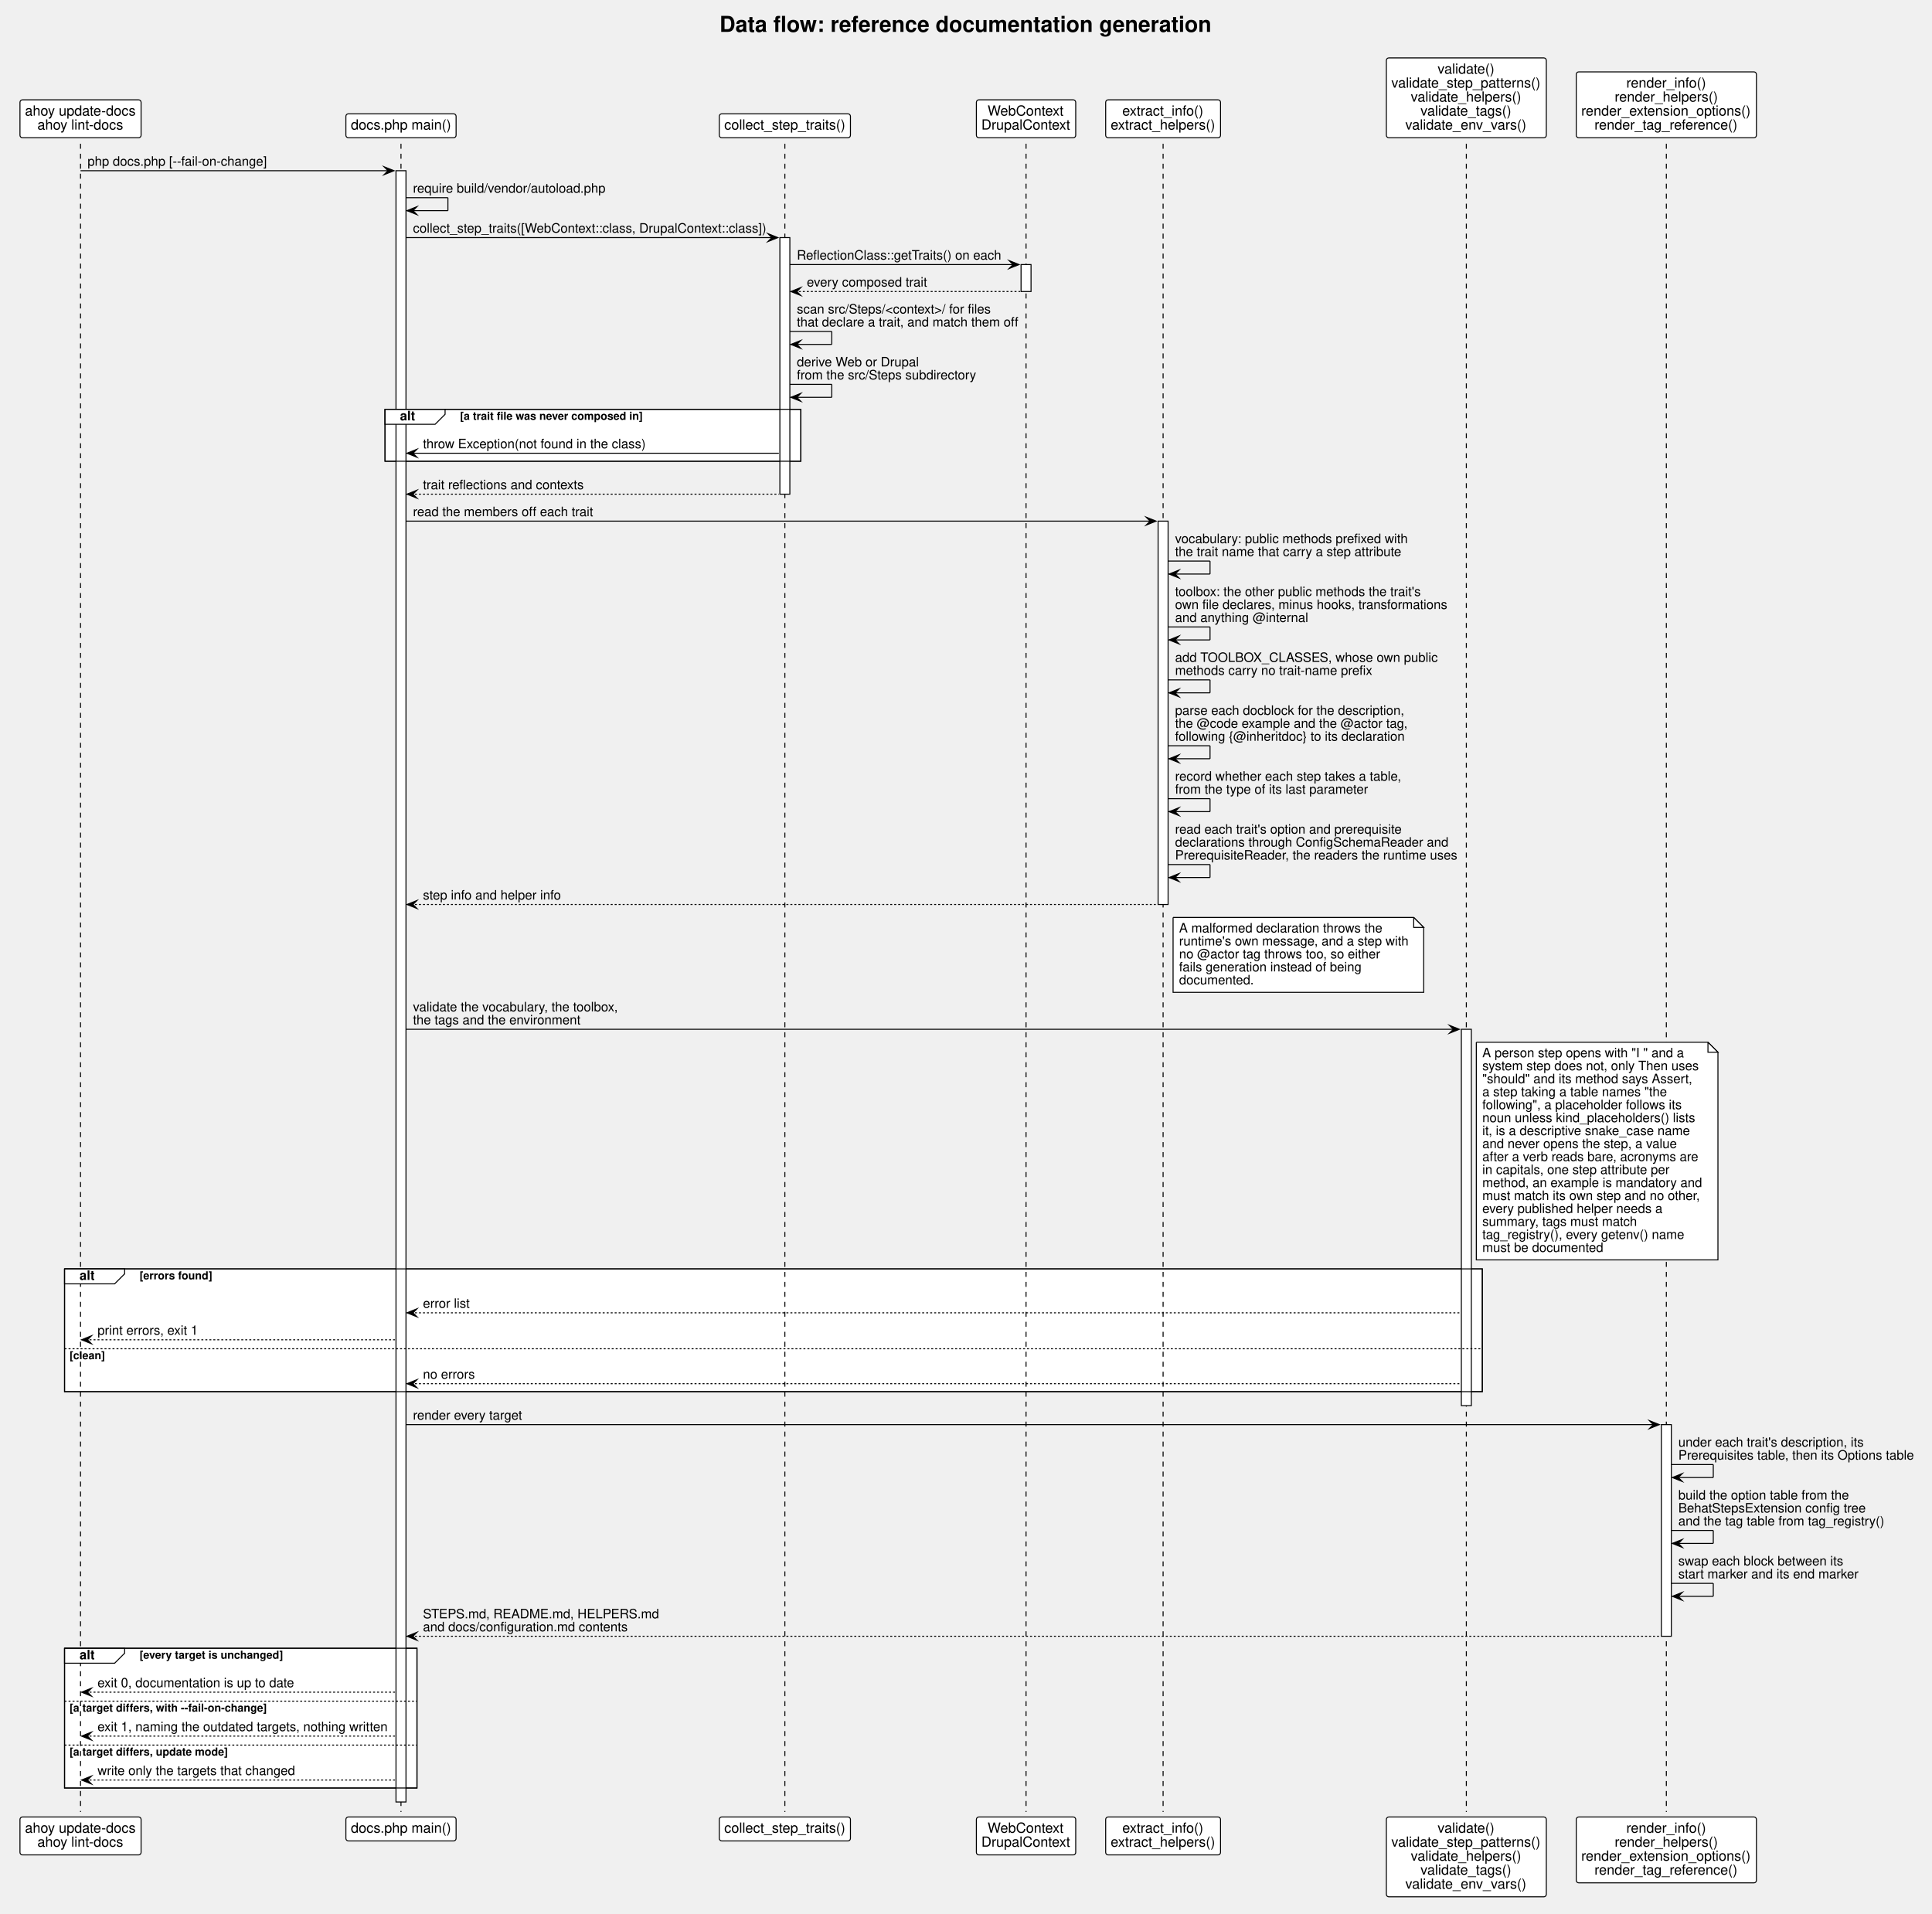
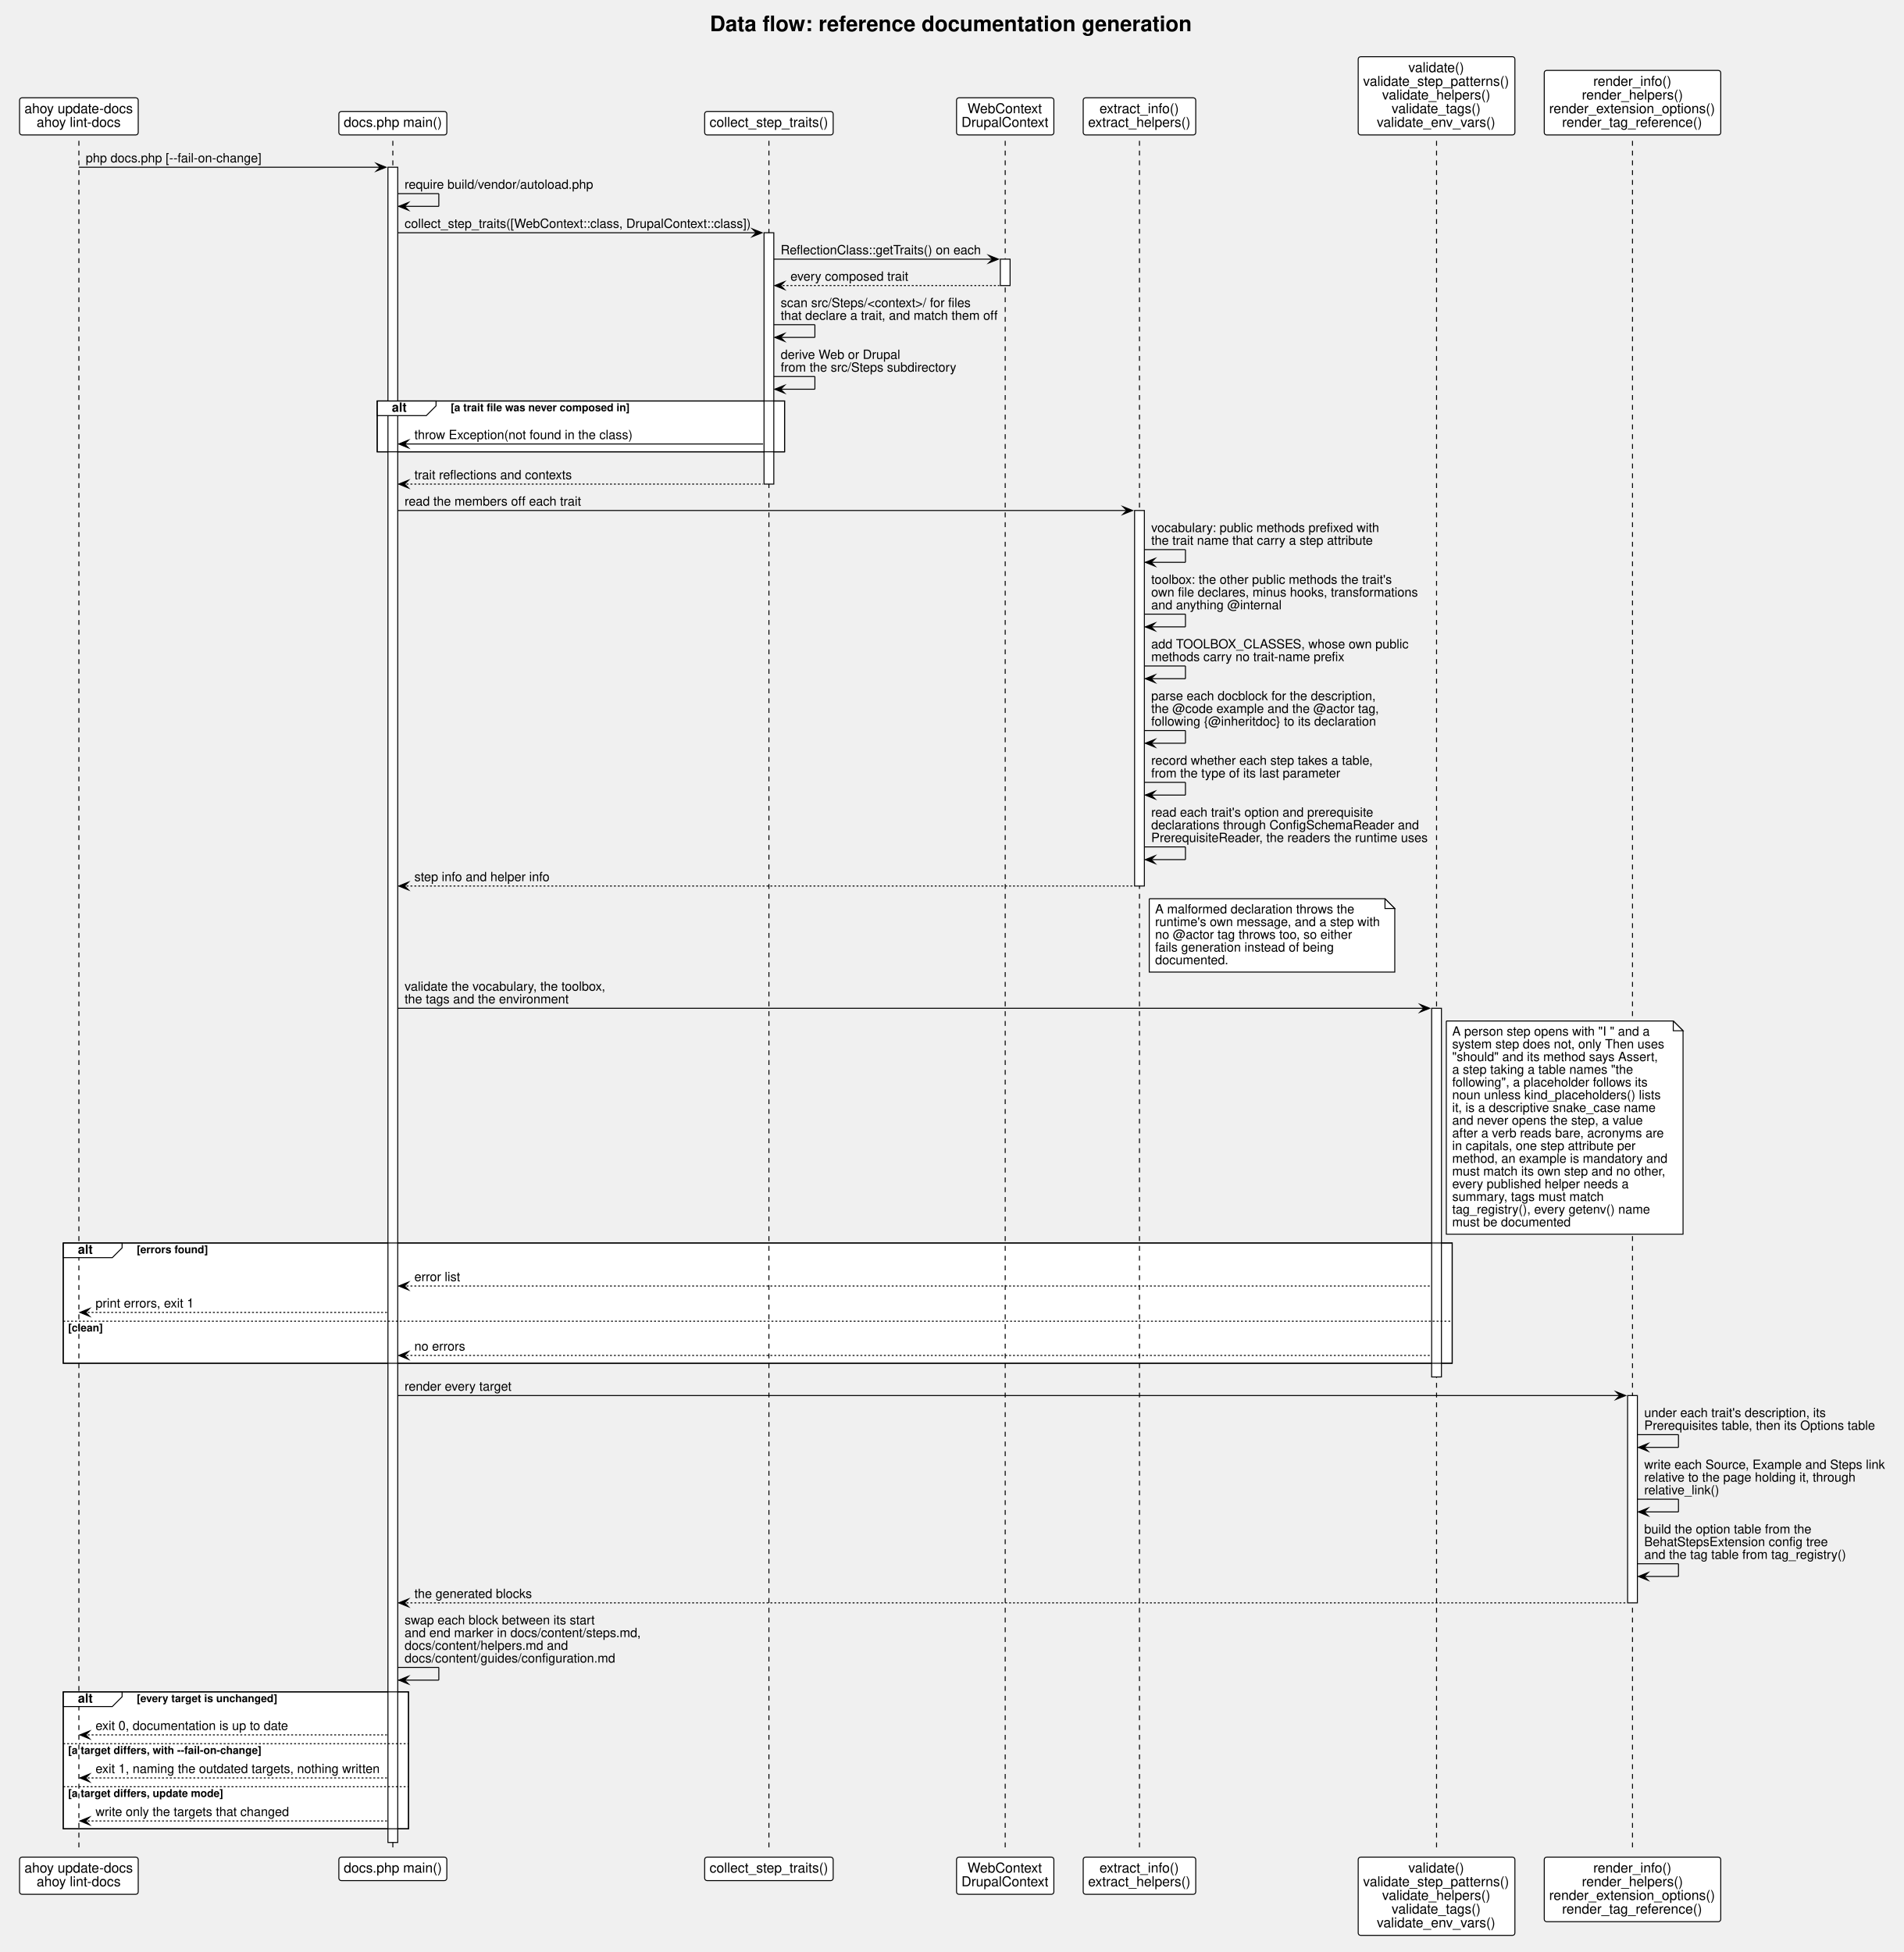
- <svg xmlns="http://www.w3.org/2000/svg" version="1.1" data-diagram-type="SEQUENCE" style="width:1935px;height:1917px;background:#FFFFFF;" width="1935px" height="1917px" viewBox="0 0 1935 1917" zoomAndPan="magnify" preserveAspectRatio="none" contentStyleType="text/css">
+ <svg xmlns="http://www.w3.org/2000/svg" version="1.1" data-diagram-type="SEQUENCE" style="width:1946px;height:1996px;background:#FFFFFF;" width="1946px" height="1996px" viewBox="0 0 1946 1996" zoomAndPan="magnify" preserveAspectRatio="none" contentStyleType="text/css">
  <defs />
  <g font-family="sans-serif" lengthAdjust="spacing">
    <g class="title" data-source-line="19">
-       <text x="720.658" y="31.94" fill="#000" font-size="22" textLength="492.637" font-weight="700" font-family="Helvetica">Data flow: reference documentation generation</text>
+       <text x="725.711" y="31.94" fill="#000" font-size="22" textLength="492.637" font-weight="700" font-family="Helvetica">Data flow: reference documentation generation</text>
    </g>
    <rect x="385.612" y="410" width="416.469" height="52" fill="#FFF" style="stroke:#FFF;stroke-width:1;" />
    <rect x="385.612" y="410" width="416.469" height="52" fill="none" style="stroke:#000;stroke-width:1;" />
    <rect x="64.651" y="1271" width="1419.961" height="123" fill="#FFF" style="stroke:#FFF;stroke-width:1;" />
    <rect x="64.651" y="1271" width="1419.961" height="123" fill="none" style="stroke:#000;stroke-width:1;" />
-     <rect x="64.651" y="1651" width="352.96" height="140" fill="#FFF" style="stroke:#FFF;stroke-width:1;" />
-     <rect x="64.651" y="1651" width="352.96" height="140" fill="none" style="stroke:#000;stroke-width:1;" />
-     <g>
-       <rect x="77.151" y="144" width="8" height="1671" fill="#000" fill-opacity="0" />
-       <line x1="80.651" y1="144" x2="80.651" y2="1815" style="stroke:#000;stroke-width:1;stroke-dasharray:5,5;" />
-     </g>
-     <g>
-       <rect x="398.112" y="144" width="8" height="1671" fill="#000" fill-opacity="0" />
-       <line x1="401.612" y1="144" x2="401.612" y2="1815" style="stroke:#000;stroke-width:1;stroke-dasharray:5,5;" />
-     </g>
-     <g>
-       <rect x="396.612" y="171" width="10" height="1634" fill="#FFF" style="stroke:#000;stroke-width:1;" />
-     </g>
-     <g>
-       <rect x="782.581" y="144" width="8" height="1671" fill="#000" fill-opacity="0" />
-       <line x1="786.081" y1="144" x2="786.081" y2="1815" style="stroke:#000;stroke-width:1;stroke-dasharray:5,5;" />
+     <rect x="64.651" y="1730" width="352.96" height="140" fill="#FFF" style="stroke:#FFF;stroke-width:1;" />
+     <rect x="64.651" y="1730" width="352.96" height="140" fill="none" style="stroke:#000;stroke-width:1;" />
+     <g>
+       <rect x="77.151" y="144" width="8" height="1750" fill="#000" fill-opacity="0" />
+       <line x1="80.651" y1="144" x2="80.651" y2="1894" style="stroke:#000;stroke-width:1;stroke-dasharray:5,5;" />
+     </g>
+     <g>
+       <rect x="398.112" y="144" width="8" height="1750" fill="#000" fill-opacity="0" />
+       <line x1="401.612" y1="144" x2="401.612" y2="1894" style="stroke:#000;stroke-width:1;stroke-dasharray:5,5;" />
+     </g>
+     <g>
+       <rect x="396.612" y="171" width="10" height="1713" fill="#FFF" style="stroke:#000;stroke-width:1;" />
+     </g>
+     <g>
+       <rect x="782.581" y="144" width="8" height="1750" fill="#000" fill-opacity="0" />
+       <line x1="786.081" y1="144" x2="786.081" y2="1894" style="stroke:#000;stroke-width:1;stroke-dasharray:5,5;" />
    </g>
    <g>
      <rect x="781.081" y="238" width="10" height="257" fill="#FFF" style="stroke:#000;stroke-width:1;" />
    </g>
    <g>
-       <rect x="1024.142" y="144" width="8" height="1671" fill="#000" fill-opacity="0" />
-       <line x1="1027.642" y1="144" x2="1027.642" y2="1815" style="stroke:#000;stroke-width:1;stroke-dasharray:5,5;" />
+       <rect x="1024.142" y="144" width="8" height="1750" fill="#000" fill-opacity="0" />
+       <line x1="1027.642" y1="144" x2="1027.642" y2="1894" style="stroke:#000;stroke-width:1;stroke-dasharray:5,5;" />
    </g>
    <g>
      <rect x="1022.642" y="265" width="10" height="27" fill="#FFF" style="stroke:#000;stroke-width:1;" />
    </g>
    <g>
-       <rect x="1161.407" y="144" width="8" height="1671" fill="#000" fill-opacity="0" />
-       <line x1="1164.907" y1="144" x2="1164.907" y2="1815" style="stroke:#000;stroke-width:1;stroke-dasharray:5,5;" />
+       <rect x="1161.407" y="144" width="8" height="1750" fill="#000" fill-opacity="0" />
+       <line x1="1164.907" y1="144" x2="1164.907" y2="1894" style="stroke:#000;stroke-width:1;stroke-dasharray:5,5;" />
    </g>
    <g>
      <rect x="1159.907" y="522" width="10" height="384" fill="#FFF" style="stroke:#000;stroke-width:1;" />
    </g>
    <g>
-       <rect x="1465.112" y="144" width="8" height="1671" fill="#000" fill-opacity="0" />
-       <line x1="1468.612" y1="144" x2="1468.612" y2="1815" style="stroke:#000;stroke-width:1;stroke-dasharray:5,5;" />
+       <rect x="1465.112" y="144" width="8" height="1750" fill="#000" fill-opacity="0" />
+       <line x1="1468.612" y1="144" x2="1468.612" y2="1894" style="stroke:#000;stroke-width:1;stroke-dasharray:5,5;" />
    </g>
    <g>
      <rect x="1463.612" y="1031" width="10" height="377" fill="#FFF" style="stroke:#000;stroke-width:1;" />
    </g>
    <g>
-       <rect x="1665.432" y="144" width="8" height="1671" fill="#000" fill-opacity="0" />
-       <line x1="1668.932" y1="144" x2="1668.932" y2="1815" style="stroke:#000;stroke-width:1;stroke-dasharray:5,5;" />
+       <rect x="1665.432" y="144" width="8" height="1750" fill="#000" fill-opacity="0" />
+       <line x1="1668.932" y1="144" x2="1668.932" y2="1894" style="stroke:#000;stroke-width:1;stroke-dasharray:5,5;" />
    </g>
    <g>
      <rect x="1663.932" y="1427" width="10" height="212" fill="#FFF" style="stroke:#000;stroke-width:1;" />
    </g>
    <rect x="20" y="100" width="121.303" height="38" fill="#FFF" style="stroke:#000;stroke-width:1;" rx="2.5" ry="2.5" />
    <text x="25" y="115.78" fill="#000" font-size="14" textLength="111.303" font-family="Helvetica">ahoy update-docs</text>
    <text x="37.462" y="129.78" fill="#000" font-size="14" textLength="86.379" font-family="Helvetica">ahoy lint-docs</text>
    <rect x="346.422" y="114" width="110.379" height="24" fill="#FFF" style="stroke:#000;stroke-width:1;" rx="2.5" ry="2.5" />
    <text x="351.422" y="129.78" fill="#000" font-size="14" textLength="100.379" font-family="Helvetica">docs.php main()</text>
    <rect x="720.391" y="114" width="131.379" height="24" fill="#FFF" style="stroke:#000;stroke-width:1;" rx="2.5" ry="2.5" />
    <text x="725.391" y="129.78" fill="#000" font-size="14" textLength="121.379" font-family="Helvetica">collect_step_traits()</text>
    <rect x="977.897" y="100" width="99.489" height="38" fill="#FFF" style="stroke:#000;stroke-width:1;" rx="2.5" ry="2.5" />
    <text x="989.125" y="115.78" fill="#000" font-size="14" textLength="77.034" font-family="Helvetica">WebContext</text>
    <text x="982.897" y="129.78" fill="#000" font-size="14" textLength="89.489" font-family="Helvetica">DrupalContext</text>
    <rect x="1107.387" y="100" width="115.041" height="38" fill="#FFF" style="stroke:#000;stroke-width:1;" rx="2.5" ry="2.5" />
    <text x="1124.059" y="115.78" fill="#000" font-size="14" textLength="81.696" font-family="Helvetica">extract_info()</text>
    <text x="1112.387" y="129.78" fill="#000" font-size="14" textLength="105.041" font-family="Helvetica">extract_helpers()</text>
    <rect x="1388.513" y="58" width="160.199" height="80" fill="#FFF" style="stroke:#000;stroke-width:1;" rx="2.5" ry="2.5" />
    <text x="1439.823" y="73.78" fill="#000" font-size="14" textLength="57.579" font-family="Helvetica">validate()</text>
    <text x="1393.513" y="87.78" fill="#000" font-size="14" textLength="150.199" font-family="Helvetica">validate_step_patterns()</text>
    <text x="1412.971" y="101.78" fill="#000" font-size="14" textLength="111.282" font-family="Helvetica">validate_helpers()</text>
    <text x="1422.699" y="115.78" fill="#000" font-size="14" textLength="91.827" font-family="Helvetica">validate_tags()</text>
    <text x="1407.526" y="129.78" fill="#000" font-size="14" textLength="122.172" font-family="Helvetica">validate_env_vars()</text>
    <rect x="1578.712" y="72" width="180.44" height="66" fill="#FFF" style="stroke:#000;stroke-width:1;" rx="2.5" ry="2.5" />
    <text x="1628.856" y="87.78" fill="#000" font-size="14" textLength="80.151" font-family="Helvetica">render_info()</text>
    <text x="1617.184" y="101.78" fill="#000" font-size="14" textLength="103.496" font-family="Helvetica">render_helpers()</text>
    <text x="1583.712" y="115.78" fill="#000" font-size="14" textLength="170.44" font-family="Helvetica">render_extension_options()</text>
    <text x="1596.946" y="129.78" fill="#000" font-size="14" textLength="143.972" font-family="Helvetica">render_tag_reference()</text>
-     <rect x="20" y="1820" width="121.303" height="38" fill="#FFF" style="stroke:#000;stroke-width:1;" rx="2.5" ry="2.5" />
-     <text x="25" y="1835.78" fill="#000" font-size="14" textLength="111.303" font-family="Helvetica">ahoy update-docs</text>
-     <text x="37.462" y="1849.78" fill="#000" font-size="14" textLength="86.379" font-family="Helvetica">ahoy lint-docs</text>
-     <rect x="346.422" y="1820" width="110.379" height="24" fill="#FFF" style="stroke:#000;stroke-width:1;" rx="2.5" ry="2.5" />
-     <text x="351.422" y="1835.78" fill="#000" font-size="14" textLength="100.379" font-family="Helvetica">docs.php main()</text>
-     <rect x="720.391" y="1820" width="131.379" height="24" fill="#FFF" style="stroke:#000;stroke-width:1;" rx="2.5" ry="2.5" />
-     <text x="725.391" y="1835.78" fill="#000" font-size="14" textLength="121.379" font-family="Helvetica">collect_step_traits()</text>
-     <rect x="977.897" y="1820" width="99.489" height="38" fill="#FFF" style="stroke:#000;stroke-width:1;" rx="2.5" ry="2.5" />
-     <text x="989.125" y="1835.78" fill="#000" font-size="14" textLength="77.034" font-family="Helvetica">WebContext</text>
-     <text x="982.897" y="1849.78" fill="#000" font-size="14" textLength="89.489" font-family="Helvetica">DrupalContext</text>
-     <rect x="1107.387" y="1820" width="115.041" height="38" fill="#FFF" style="stroke:#000;stroke-width:1;" rx="2.5" ry="2.5" />
-     <text x="1124.059" y="1835.78" fill="#000" font-size="14" textLength="81.696" font-family="Helvetica">extract_info()</text>
-     <text x="1112.387" y="1849.78" fill="#000" font-size="14" textLength="105.041" font-family="Helvetica">extract_helpers()</text>
-     <rect x="1388.513" y="1820" width="160.199" height="80" fill="#FFF" style="stroke:#000;stroke-width:1;" rx="2.5" ry="2.5" />
-     <text x="1439.823" y="1835.78" fill="#000" font-size="14" textLength="57.579" font-family="Helvetica">validate()</text>
-     <text x="1393.513" y="1849.78" fill="#000" font-size="14" textLength="150.199" font-family="Helvetica">validate_step_patterns()</text>
-     <text x="1412.971" y="1863.78" fill="#000" font-size="14" textLength="111.282" font-family="Helvetica">validate_helpers()</text>
-     <text x="1422.699" y="1877.78" fill="#000" font-size="14" textLength="91.827" font-family="Helvetica">validate_tags()</text>
-     <text x="1407.526" y="1891.78" fill="#000" font-size="14" textLength="122.172" font-family="Helvetica">validate_env_vars()</text>
-     <rect x="1578.712" y="1820" width="180.44" height="66" fill="#FFF" style="stroke:#000;stroke-width:1;" rx="2.5" ry="2.5" />
-     <text x="1628.856" y="1835.78" fill="#000" font-size="14" textLength="80.151" font-family="Helvetica">render_info()</text>
-     <text x="1617.184" y="1849.78" fill="#000" font-size="14" textLength="103.496" font-family="Helvetica">render_helpers()</text>
-     <text x="1583.712" y="1863.78" fill="#000" font-size="14" textLength="170.44" font-family="Helvetica">render_extension_options()</text>
-     <text x="1596.946" y="1877.78" fill="#000" font-size="14" textLength="143.972" font-family="Helvetica">render_tag_reference()</text>
+     <rect x="20" y="1899" width="121.303" height="38" fill="#FFF" style="stroke:#000;stroke-width:1;" rx="2.5" ry="2.5" />
+     <text x="25" y="1914.78" fill="#000" font-size="14" textLength="111.303" font-family="Helvetica">ahoy update-docs</text>
+     <text x="37.462" y="1928.78" fill="#000" font-size="14" textLength="86.379" font-family="Helvetica">ahoy lint-docs</text>
+     <rect x="346.422" y="1899" width="110.379" height="24" fill="#FFF" style="stroke:#000;stroke-width:1;" rx="2.5" ry="2.5" />
+     <text x="351.422" y="1914.78" fill="#000" font-size="14" textLength="100.379" font-family="Helvetica">docs.php main()</text>
+     <rect x="720.391" y="1899" width="131.379" height="24" fill="#FFF" style="stroke:#000;stroke-width:1;" rx="2.5" ry="2.5" />
+     <text x="725.391" y="1914.78" fill="#000" font-size="14" textLength="121.379" font-family="Helvetica">collect_step_traits()</text>
+     <rect x="977.897" y="1899" width="99.489" height="38" fill="#FFF" style="stroke:#000;stroke-width:1;" rx="2.5" ry="2.5" />
+     <text x="989.125" y="1914.78" fill="#000" font-size="14" textLength="77.034" font-family="Helvetica">WebContext</text>
+     <text x="982.897" y="1928.78" fill="#000" font-size="14" textLength="89.489" font-family="Helvetica">DrupalContext</text>
+     <rect x="1107.387" y="1899" width="115.041" height="38" fill="#FFF" style="stroke:#000;stroke-width:1;" rx="2.5" ry="2.5" />
+     <text x="1124.059" y="1914.78" fill="#000" font-size="14" textLength="81.696" font-family="Helvetica">extract_info()</text>
+     <text x="1112.387" y="1928.78" fill="#000" font-size="14" textLength="105.041" font-family="Helvetica">extract_helpers()</text>
+     <rect x="1388.513" y="1899" width="160.199" height="80" fill="#FFF" style="stroke:#000;stroke-width:1;" rx="2.5" ry="2.5" />
+     <text x="1439.823" y="1914.78" fill="#000" font-size="14" textLength="57.579" font-family="Helvetica">validate()</text>
+     <text x="1393.513" y="1928.78" fill="#000" font-size="14" textLength="150.199" font-family="Helvetica">validate_step_patterns()</text>
+     <text x="1412.971" y="1942.78" fill="#000" font-size="14" textLength="111.282" font-family="Helvetica">validate_helpers()</text>
+     <text x="1422.699" y="1956.78" fill="#000" font-size="14" textLength="91.827" font-family="Helvetica">validate_tags()</text>
+     <text x="1407.526" y="1970.78" fill="#000" font-size="14" textLength="122.172" font-family="Helvetica">validate_env_vars()</text>
+     <rect x="1578.712" y="1899" width="180.44" height="66" fill="#FFF" style="stroke:#000;stroke-width:1;" rx="2.5" ry="2.5" />
+     <text x="1628.856" y="1914.78" fill="#000" font-size="14" textLength="80.151" font-family="Helvetica">render_info()</text>
+     <text x="1617.184" y="1928.78" fill="#000" font-size="14" textLength="103.496" font-family="Helvetica">render_helpers()</text>
+     <text x="1583.712" y="1942.78" fill="#000" font-size="14" textLength="170.44" font-family="Helvetica">render_extension_options()</text>
+     <text x="1596.946" y="1956.78" fill="#000" font-size="14" textLength="143.972" font-family="Helvetica">render_tag_reference()</text>
    <polygon points="384.612,167,394.612,171,384.612,175,388.612,171" fill="#000" style="stroke:#000;stroke-width:1;stroke-linejoin:miter;stroke-miterlimit:10;" />
    <line x1="80.651" y1="171" x2="390.612" y2="171" style="stroke:#000;stroke-width:1;" />
    <text x="87.651" y="166.01" fill="#000" font-size="13" textLength="179.943" font-family="Helvetica">php docs.php [--fail-on-change]</text>
    <line x1="406.612" y1="198" x2="448.612" y2="198" style="stroke:#000;stroke-width:1;" />
    <line x1="448.612" y1="198" x2="448.612" y2="211" style="stroke:#000;stroke-width:1;" />
    <line x1="407.612" y1="211" x2="448.612" y2="211" style="stroke:#000;stroke-width:1;" />
    <polygon points="417.612,207,407.612,211,417.612,215,413.612,211" fill="#000" style="stroke:#000;stroke-width:1;stroke-linejoin:miter;stroke-miterlimit:10;" />
    <text x="413.612" y="193.01" fill="#000" font-size="13" textLength="193.699" font-family="Helvetica">require build/vendor/autoload.php</text>
    <polygon points="769.081,234,779.081,238,769.081,242,773.081,238" fill="#000" style="stroke:#000;stroke-width:1;stroke-linejoin:miter;stroke-miterlimit:10;" />
    <line x1="406.612" y1="238" x2="775.081" y2="238" style="stroke:#000;stroke-width:1;" />
    <text x="413.612" y="233.01" fill="#000" font-size="13" textLength="355.469" font-family="Helvetica">collect_step_traits([WebContext::class, DrupalContext::class])</text>
    <polygon points="1010.642,261,1020.642,265,1010.642,269,1014.642,265" fill="#000" style="stroke:#000;stroke-width:1;stroke-linejoin:miter;stroke-miterlimit:10;" />
    <line x1="791.081" y1="265" x2="1016.642" y2="265" style="stroke:#000;stroke-width:1;" />
    <text x="798.081" y="260.01" fill="#000" font-size="13" textLength="206.642" font-family="Helvetica">ReflectionClass::getTraits() on each</text>
    <polygon points="802.081,288,792.081,292,802.081,296,798.081,292" fill="#000" style="stroke:#000;stroke-width:1;stroke-linejoin:miter;stroke-miterlimit:10;" />
    <line x1="796.081" y1="292" x2="1021.642" y2="292" style="stroke:#000;stroke-width:1;stroke-dasharray:2,2;" />
    <text x="808.081" y="287.01" fill="#000" font-size="13" textLength="120.663" font-family="Helvetica">every composed trait</text>
    <line x1="791.081" y1="332" x2="833.081" y2="332" style="stroke:#000;stroke-width:1;" />
    <line x1="833.081" y1="332" x2="833.081" y2="345" style="stroke:#000;stroke-width:1;" />
    <line x1="792.081" y1="345" x2="833.081" y2="345" style="stroke:#000;stroke-width:1;" />
    <polygon points="802.081,341,792.081,345,802.081,349,798.081,345" fill="#000" style="stroke:#000;stroke-width:1;stroke-linejoin:miter;stroke-miterlimit:10;" />
    <text x="798.081" y="314.01" fill="#000" font-size="13" textLength="195.089" font-family="Helvetica">scan src/Steps/&lt;context&gt;/ for files</text>
    <text x="798.081" y="327.01" fill="#000" font-size="13" textLength="222.562" font-family="Helvetica">that declare a trait, and match them off</text>
    <line x1="791.081" y1="385" x2="833.081" y2="385" style="stroke:#000;stroke-width:1;" />
    <line x1="833.081" y1="385" x2="833.081" y2="398" style="stroke:#000;stroke-width:1;" />
    <line x1="792.081" y1="398" x2="833.081" y2="398" style="stroke:#000;stroke-width:1;" />
    <polygon points="802.081,394,792.081,398,802.081,402,798.081,398" fill="#000" style="stroke:#000;stroke-width:1;stroke-linejoin:miter;stroke-miterlimit:10;" />
    <text x="798.081" y="367.01" fill="#000" font-size="13" textLength="122.827" font-family="Helvetica">derive Web or Drupal</text>
    <text x="798.081" y="380.01" fill="#000" font-size="13" textLength="179.899" font-family="Helvetica">from the src/Steps subdirectory</text>
    <path d="M385.612,410 L445.783,410 L445.783,415 L435.783,425 L385.612,425 L385.612,410" style="stroke:#000;stroke-width:1;" fill="#FFF" />
    <rect x="385.612" y="410" width="416.469" height="52" fill="none" style="stroke:#000;stroke-width:1;" />
    <text x="400.612" y="421.01" fill="#000" font-size="13" textLength="15.171" font-weight="700" font-family="Helvetica">alt</text>
    <text x="460.783" y="420.47" fill="#000" font-size="11" textLength="183.385" font-weight="700" font-family="Helvetica">[a trait file was never composed in]</text>
    <polygon points="417.612,450,407.612,454,417.612,458,413.612,454" fill="#000" style="stroke:#000;stroke-width:1;stroke-linejoin:miter;stroke-miterlimit:10;" />
    <line x1="411.612" y1="454" x2="780.081" y2="454" style="stroke:#000;stroke-width:1;" />
    <text x="423.612" y="449.01" fill="#000" font-size="13" textLength="224.009" font-family="Helvetica">throw Exception(not found in the class)</text>
    <polygon points="417.612,491,407.612,495,417.612,499,413.612,495" fill="#000" style="stroke:#000;stroke-width:1;stroke-linejoin:miter;stroke-miterlimit:10;" />
    <line x1="411.612" y1="495" x2="780.081" y2="495" style="stroke:#000;stroke-width:1;stroke-dasharray:2,2;" />
    <text x="423.612" y="490.01" fill="#000" font-size="13" textLength="161.859" font-family="Helvetica">trait reflections and contexts</text>
    <polygon points="1147.907,518,1157.907,522,1147.907,526,1151.907,522" fill="#000" style="stroke:#000;stroke-width:1;stroke-linejoin:miter;stroke-miterlimit:10;" />
    <line x1="406.612" y1="522" x2="1153.907" y2="522" style="stroke:#000;stroke-width:1;" />
    <text x="413.612" y="517.01" fill="#000" font-size="13" textLength="180.642" font-family="Helvetica">read the members off each trait</text>
    <line x1="1169.907" y1="562" x2="1211.907" y2="562" style="stroke:#000;stroke-width:1;" />
    <line x1="1211.907" y1="562" x2="1211.907" y2="575" style="stroke:#000;stroke-width:1;" />
    <line x1="1170.907" y1="575" x2="1211.907" y2="575" style="stroke:#000;stroke-width:1;" />
    <polygon points="1180.907,571,1170.907,575,1180.907,579,1176.907,575" fill="#000" style="stroke:#000;stroke-width:1;stroke-linejoin:miter;stroke-miterlimit:10;" />
    <text x="1176.907" y="544.01" fill="#000" font-size="13" textLength="234.121" font-family="Helvetica">vocabulary: public methods prefixed with</text>
    <text x="1176.907" y="557.01" fill="#000" font-size="13" textLength="226.891" font-family="Helvetica">the trait name that carry a step attribute</text>
    <line x1="1169.907" y1="628" x2="1211.907" y2="628" style="stroke:#000;stroke-width:1;" />
    <line x1="1211.907" y1="628" x2="1211.907" y2="641" style="stroke:#000;stroke-width:1;" />
    <line x1="1170.907" y1="641" x2="1211.907" y2="641" style="stroke:#000;stroke-width:1;" />
    <polygon points="1180.907,637,1170.907,641,1180.907,645,1176.907,641" fill="#000" style="stroke:#000;stroke-width:1;stroke-linejoin:miter;stroke-miterlimit:10;" />
    <text x="1176.907" y="597.01" fill="#000" font-size="13" textLength="247.457" font-family="Helvetica">toolbox: the other public methods the trait's</text>
    <text x="1176.907" y="610.01" fill="#000" font-size="13" textLength="273.844" font-family="Helvetica">own file declares, minus hooks, transformations</text>
    <text x="1176.907" y="623.01" fill="#000" font-size="13" textLength="133.897" font-family="Helvetica">and anything @internal</text>
    <line x1="1169.907" y1="681" x2="1211.907" y2="681" style="stroke:#000;stroke-width:1;" />
    <line x1="1211.907" y1="681" x2="1211.907" y2="694" style="stroke:#000;stroke-width:1;" />
    <line x1="1170.907" y1="694" x2="1211.907" y2="694" style="stroke:#000;stroke-width:1;" />
    <polygon points="1180.907,690,1170.907,694,1180.907,698,1176.907,694" fill="#000" style="stroke:#000;stroke-width:1;stroke-linejoin:miter;stroke-miterlimit:10;" />
    <text x="1176.907" y="663.01" fill="#000" font-size="13" textLength="265.192" font-family="Helvetica">add TOOLBOX_CLASSES, whose own public</text>
    <text x="1176.907" y="676.01" fill="#000" font-size="13" textLength="197.964" font-family="Helvetica">methods carry no trait-name prefix</text>
    <line x1="1169.907" y1="747" x2="1211.907" y2="747" style="stroke:#000;stroke-width:1;" />
    <line x1="1211.907" y1="747" x2="1211.907" y2="760" style="stroke:#000;stroke-width:1;" />
    <line x1="1170.907" y1="760" x2="1211.907" y2="760" style="stroke:#000;stroke-width:1;" />
    <polygon points="1180.907,756,1170.907,760,1180.907,764,1176.907,760" fill="#000" style="stroke:#000;stroke-width:1;stroke-linejoin:miter;stroke-miterlimit:10;" />
    <text x="1176.907" y="716.01" fill="#000" font-size="13" textLength="229.798" font-family="Helvetica">parse each docblock for the description,</text>
    <text x="1176.907" y="729.01" fill="#000" font-size="13" textLength="233.81" font-family="Helvetica">the @code example and the @actor tag,</text>
    <text x="1176.907" y="742.01" fill="#000" font-size="13" textLength="230.718" font-family="Helvetica">following {@inheritdoc} to its declaration</text>
    <line x1="1169.907" y1="800" x2="1211.907" y2="800" style="stroke:#000;stroke-width:1;" />
    <line x1="1211.907" y1="800" x2="1211.907" y2="813" style="stroke:#000;stroke-width:1;" />
    <line x1="1170.907" y1="813" x2="1211.907" y2="813" style="stroke:#000;stroke-width:1;" />
    <polygon points="1180.907,809,1170.907,813,1180.907,817,1176.907,813" fill="#000" style="stroke:#000;stroke-width:1;stroke-linejoin:miter;stroke-miterlimit:10;" />
    <text x="1176.907" y="782.01" fill="#000" font-size="13" textLength="227.633" font-family="Helvetica">record whether each step takes a table,</text>
    <text x="1176.907" y="795.01" fill="#000" font-size="13" textLength="193.635" font-family="Helvetica">from the type of its last parameter</text>
    <line x1="1169.907" y1="866" x2="1211.907" y2="866" style="stroke:#000;stroke-width:1;" />
    <line x1="1211.907" y1="866" x2="1211.907" y2="879" style="stroke:#000;stroke-width:1;" />
    <line x1="1170.907" y1="879" x2="1211.907" y2="879" style="stroke:#000;stroke-width:1;" />
    <polygon points="1180.907,875,1170.907,879,1180.907,883,1176.907,879" fill="#000" style="stroke:#000;stroke-width:1;stroke-linejoin:miter;stroke-miterlimit:10;" />
    <text x="1176.907" y="835.01" fill="#000" font-size="13" textLength="227.957" font-family="Helvetica">read each trait's option and prerequisite</text>
    <text x="1176.907" y="848.01" fill="#000" font-size="13" textLength="274.619" font-family="Helvetica">declarations through ConfigSchemaReader and</text>
    <text x="1176.907" y="861.01" fill="#000" font-size="13" textLength="284.705" font-family="Helvetica">PrerequisiteReader, the readers the runtime uses</text>
    <polygon points="417.612,902,407.612,906,417.612,910,413.612,906" fill="#000" style="stroke:#000;stroke-width:1;stroke-linejoin:miter;stroke-miterlimit:10;" />
    <line x1="411.612" y1="906" x2="1158.907" y2="906" style="stroke:#000;stroke-width:1;stroke-dasharray:2,2;" />
    <text x="423.612" y="901.01" fill="#000" font-size="13" textLength="138.766" font-family="Helvetica">step info and helper info</text>
    <path d="M1174.907,919 L1174.907,994 L1425.907,994 L1425.907,929 L1415.907,919 L1174.907,919" style="stroke:#000;stroke-width:1;" fill="#FFF" />
    <path d="M1415.907,919 L1415.907,929 L1425.907,929 L1415.907,919" style="stroke:#000;stroke-width:1;" fill="#FFF" />
    <text x="1180.907" y="934.01" fill="#000" font-size="13" textLength="204.483" font-family="Helvetica">A malformed declaration throws the</text>
    <text x="1180.907" y="947.01" fill="#000" font-size="13" textLength="230.82" font-family="Helvetica">runtime's own message, and a step with</text>
    <text x="1180.907" y="960.01" fill="#000" font-size="13" textLength="202.522" font-family="Helvetica">no @actor tag throws too, so either</text>
    <text x="1180.907" y="973.01" fill="#000" font-size="13" textLength="183.574" font-family="Helvetica">fails generation instead of being</text>
    <text x="1180.907" y="986.01" fill="#000" font-size="13" textLength="75.163" font-family="Helvetica">documented.</text>
    <polygon points="1451.612,1027,1461.612,1031,1451.612,1035,1455.612,1031" fill="#000" style="stroke:#000;stroke-width:1;stroke-linejoin:miter;stroke-miterlimit:10;" />
    <line x1="406.612" y1="1031" x2="1457.612" y2="1031" style="stroke:#000;stroke-width:1;" />
    <text x="413.612" y="1013.01" fill="#000" font-size="13" textLength="207.41" font-family="Helvetica">validate the vocabulary, the toolbox,</text>
    <text x="413.612" y="1026.01" fill="#000" font-size="13" textLength="168.391" font-family="Helvetica">the tags and the environment</text>
    <path d="M1478.612,1044 L1478.612,1262 L1720.612,1262 L1720.612,1054 L1710.612,1044 L1478.612,1044" style="stroke:#000;stroke-width:1;" fill="#FFF" />
    <path d="M1710.612,1044 L1710.612,1054 L1720.612,1054 L1710.612,1044" style="stroke:#000;stroke-width:1;" fill="#FFF" />
    <text x="1484.612" y="1059.01" fill="#000" font-size="13" textLength="202.186" font-family="Helvetica">A person step opens with "I " and a</text>
    <text x="1484.612" y="1072.01" fill="#000" font-size="13" textLength="218.226" font-family="Helvetica">system step does not, only Then uses</text>
    <text x="1484.612" y="1085.01" fill="#000" font-size="13" textLength="210.831" font-family="Helvetica">"should" and its method says Assert,</text>
    <text x="1484.612" y="1098.01" fill="#000" font-size="13" textLength="185.288" font-family="Helvetica">a step taking a table names "the</text>
    <text x="1484.612" y="1111.01" fill="#000" font-size="13" textLength="200.44" font-family="Helvetica">following", a placeholder follows its</text>
    <text x="1484.612" y="1124.01" fill="#000" font-size="13" textLength="213.173" font-family="Helvetica">noun unless kind_placeholders() lists</text>
    <text x="1484.612" y="1137.01" fill="#000" font-size="13" textLength="208.825" font-family="Helvetica">it, is a descriptive snake_case name</text>
    <text x="1484.612" y="1150.01" fill="#000" font-size="13" textLength="195.863" font-family="Helvetica">and never opens the step, a value</text>
    <text x="1484.612" y="1163.01" fill="#000" font-size="13" textLength="217.49" font-family="Helvetica">after a verb reads bare, acronyms are</text>
    <text x="1484.612" y="1176.01" fill="#000" font-size="13" textLength="187.891" font-family="Helvetica">in capitals, one step attribute per</text>
    <text x="1484.612" y="1189.01" fill="#000" font-size="13" textLength="221.127" font-family="Helvetica">method, an example is mandatory and</text>
    <text x="1484.612" y="1202.01" fill="#000" font-size="13" textLength="219.667" font-family="Helvetica">must match its own step and no other,</text>
    <text x="1484.612" y="1215.01" fill="#000" font-size="13" textLength="180.68" font-family="Helvetica">every published helper needs a</text>
    <text x="1484.612" y="1228.01" fill="#000" font-size="13" textLength="156.038" font-family="Helvetica">summary, tags must match</text>
    <text x="1484.612" y="1241.01" fill="#000" font-size="13" textLength="203.023" font-family="Helvetica">tag_registry(), every getenv() name</text>
    <text x="1484.612" y="1254.01" fill="#000" font-size="13" textLength="121.405" font-family="Helvetica">must be documented</text>
    <path d="M64.651,1271 L124.822,1271 L124.822,1276 L114.822,1286 L64.651,1286 L64.651,1271" style="stroke:#000;stroke-width:1;" fill="#FFF" />
    <rect x="64.651" y="1271" width="1419.961" height="123" fill="none" style="stroke:#000;stroke-width:1;" />
    <text x="79.651" y="1282.01" fill="#000" font-size="13" textLength="15.171" font-weight="700" font-family="Helvetica">alt</text>
    <text x="139.822" y="1281.47" fill="#000" font-size="11" textLength="72.719" font-weight="700" font-family="Helvetica">[errors found]</text>
    <polygon points="417.612,1311,407.612,1315,417.612,1319,413.612,1315" fill="#000" style="stroke:#000;stroke-width:1;stroke-linejoin:miter;stroke-miterlimit:10;" />
    <line x1="411.612" y1="1315" x2="1462.612" y2="1315" style="stroke:#000;stroke-width:1;stroke-dasharray:2,2;" />
    <text x="423.612" y="1310.01" fill="#000" font-size="13" textLength="46.947" font-family="Helvetica">error list</text>
    <polygon points="91.651,1338,81.651,1342,91.651,1346,87.651,1342" fill="#000" style="stroke:#000;stroke-width:1;stroke-linejoin:miter;stroke-miterlimit:10;" />
    <line x1="85.651" y1="1342" x2="395.612" y2="1342" style="stroke:#000;stroke-width:1;stroke-dasharray:2,2;" />
    <text x="97.651" y="1337.01" fill="#000" font-size="13" textLength="101.144" font-family="Helvetica">print errors, exit 1</text>
    <line x1="64.651" y1="1351" x2="1484.612" y2="1351" style="stroke:#000;stroke-width:1;stroke-dasharray:2,2;" />
    <text x="69.651" y="1361.47" fill="#000" font-size="11" textLength="35.455" font-weight="700" font-family="Helvetica">[clean]</text>
    <polygon points="417.612,1382,407.612,1386,417.612,1390,413.612,1386" fill="#000" style="stroke:#000;stroke-width:1;stroke-linejoin:miter;stroke-miterlimit:10;" />
    <line x1="411.612" y1="1386" x2="1462.612" y2="1386" style="stroke:#000;stroke-width:1;stroke-dasharray:2,2;" />
    <text x="423.612" y="1381.01" fill="#000" font-size="13" textLength="52.019" font-family="Helvetica">no errors</text>
    <polygon points="1651.932,1423,1661.932,1427,1651.932,1431,1655.932,1427" fill="#000" style="stroke:#000;stroke-width:1;stroke-linejoin:miter;stroke-miterlimit:10;" />
    <line x1="406.612" y1="1427" x2="1657.932" y2="1427" style="stroke:#000;stroke-width:1;" />
    <text x="413.612" y="1422.01" fill="#000" font-size="13" textLength="109.833" font-family="Helvetica">render every target</text>
    <line x1="1673.932" y1="1467" x2="1715.932" y2="1467" style="stroke:#000;stroke-width:1;" />
    <line x1="1715.932" y1="1467" x2="1715.932" y2="1480" style="stroke:#000;stroke-width:1;" />
    <line x1="1674.932" y1="1480" x2="1715.932" y2="1480" style="stroke:#000;stroke-width:1;" />
    <polygon points="1684.932,1476,1674.932,1480,1684.932,1484,1680.932,1480" fill="#000" style="stroke:#000;stroke-width:1;stroke-linejoin:miter;stroke-miterlimit:10;" />
    <text x="1680.932" y="1449.01" fill="#000" font-size="13" textLength="186.018" font-family="Helvetica">under each trait's description, its</text>
    <text x="1680.932" y="1462.01" fill="#000" font-size="13" textLength="237.021" font-family="Helvetica">Prerequisites table, then its Options table</text>
    <line x1="1673.932" y1="1533" x2="1715.932" y2="1533" style="stroke:#000;stroke-width:1;" />
    <line x1="1715.932" y1="1533" x2="1715.932" y2="1546" style="stroke:#000;stroke-width:1;" />
    <line x1="1674.932" y1="1546" x2="1715.932" y2="1546" style="stroke:#000;stroke-width:1;" />
    <polygon points="1684.932,1542,1674.932,1546,1684.932,1550,1680.932,1546" fill="#000" style="stroke:#000;stroke-width:1;stroke-linejoin:miter;stroke-miterlimit:10;" />
-     <text x="1680.932" y="1502.01" fill="#000" font-size="13" textLength="171.279" font-family="Helvetica">build the option table from the</text>
-     <text x="1680.932" y="1515.01" fill="#000" font-size="13" textLength="188.621" font-family="Helvetica">BehatStepsExtension config tree</text>
-     <text x="1680.932" y="1528.01" fill="#000" font-size="13" textLength="206.661" font-family="Helvetica">and the tag table from tag_registry()</text>
-     <line x1="1673.932" y1="1586" x2="1715.932" y2="1586" style="stroke:#000;stroke-width:1;" />
-     <line x1="1715.932" y1="1586" x2="1715.932" y2="1599" style="stroke:#000;stroke-width:1;" />
-     <line x1="1674.932" y1="1599" x2="1715.932" y2="1599" style="stroke:#000;stroke-width:1;" />
-     <polygon points="1684.932,1595,1674.932,1599,1684.932,1603,1680.932,1599" fill="#000" style="stroke:#000;stroke-width:1;stroke-linejoin:miter;stroke-miterlimit:10;" />
-     <text x="1680.932" y="1568.01" fill="#000" font-size="13" textLength="165.483" font-family="Helvetica">swap each block between its</text>
-     <text x="1680.932" y="1581.01" fill="#000" font-size="13" textLength="180.616" font-family="Helvetica">start marker and its end marker</text>
+     <text x="1680.932" y="1502.01" fill="#000" font-size="13" textLength="247.127" font-family="Helvetica">write each Source, Example and Steps link</text>
+     <text x="1680.932" y="1515.01" fill="#000" font-size="13" textLength="217.541" font-family="Helvetica">relative to the page holding it, through</text>
+     <text x="1680.932" y="1528.01" fill="#000" font-size="13" textLength="77.302" font-family="Helvetica">relative_link()</text>
+     <line x1="1673.932" y1="1599" x2="1715.932" y2="1599" style="stroke:#000;stroke-width:1;" />
+     <line x1="1715.932" y1="1599" x2="1715.932" y2="1612" style="stroke:#000;stroke-width:1;" />
+     <line x1="1674.932" y1="1612" x2="1715.932" y2="1612" style="stroke:#000;stroke-width:1;" />
+     <polygon points="1684.932,1608,1674.932,1612,1684.932,1616,1680.932,1612" fill="#000" style="stroke:#000;stroke-width:1;stroke-linejoin:miter;stroke-miterlimit:10;" />
+     <text x="1680.932" y="1568.01" fill="#000" font-size="13" textLength="171.279" font-family="Helvetica">build the option table from the</text>
+     <text x="1680.932" y="1581.01" fill="#000" font-size="13" textLength="188.621" font-family="Helvetica">BehatStepsExtension config tree</text>
+     <text x="1680.932" y="1594.01" fill="#000" font-size="13" textLength="206.661" font-family="Helvetica">and the tag table from tag_registry()</text>
    <polygon points="417.612,1635,407.612,1639,417.612,1643,413.612,1639" fill="#000" style="stroke:#000;stroke-width:1;stroke-linejoin:miter;stroke-miterlimit:10;" />
    <line x1="411.612" y1="1639" x2="1662.932" y2="1639" style="stroke:#000;stroke-width:1;stroke-dasharray:2,2;" />
-     <text x="423.612" y="1621.01" fill="#000" font-size="13" textLength="238.393" font-family="Helvetica">STEPS.md, README.md, HELPERS.md</text>
-     <text x="423.612" y="1634.01" fill="#000" font-size="13" textLength="205.239" font-family="Helvetica">and docs/configuration.md contents</text>
-     <path d="M64.651,1651 L124.822,1651 L124.822,1656 L114.822,1666 L64.651,1666 L64.651,1651" style="stroke:#000;stroke-width:1;" fill="#FFF" />
-     <rect x="64.651" y="1651" width="352.96" height="140" fill="none" style="stroke:#000;stroke-width:1;" />
-     <text x="79.651" y="1662.01" fill="#000" font-size="13" textLength="15.171" font-weight="700" font-family="Helvetica">alt</text>
-     <text x="139.822" y="1661.47" fill="#000" font-size="11" textLength="143.65" font-weight="700" font-family="Helvetica">[every target is unchanged]</text>
-     <polygon points="91.651,1691,81.651,1695,91.651,1699,87.651,1695" fill="#000" style="stroke:#000;stroke-width:1;stroke-linejoin:miter;stroke-miterlimit:10;" />
-     <line x1="85.651" y1="1695" x2="395.612" y2="1695" style="stroke:#000;stroke-width:1;stroke-dasharray:2,2;" />
-     <text x="97.651" y="1690.01" fill="#000" font-size="13" textLength="198.015" font-family="Helvetica">exit 0, documentation is up to date</text>
-     <line x1="64.651" y1="1704" x2="417.612" y2="1704" style="stroke:#000;stroke-width:1;stroke-dasharray:2,2;" />
-     <text x="69.651" y="1714.47" fill="#000" font-size="11" textLength="197.393" font-weight="700" font-family="Helvetica">[a target differs, with --fail-on-change]</text>
-     <polygon points="91.651,1735,81.651,1739,91.651,1743,87.651,1739" fill="#000" style="stroke:#000;stroke-width:1;stroke-linejoin:miter;stroke-miterlimit:10;" />
-     <line x1="85.651" y1="1739" x2="395.612" y2="1739" style="stroke:#000;stroke-width:1;stroke-dasharray:2,2;" />
-     <text x="97.651" y="1734.01" fill="#000" font-size="13" textLength="291.96" font-family="Helvetica">exit 1, naming the outdated targets, nothing written</text>
-     <line x1="64.651" y1="1748" x2="417.612" y2="1748" style="stroke:#000;stroke-width:1;stroke-dasharray:2,2;" />
-     <text x="69.651" y="1758.47" fill="#000" font-size="11" textLength="158.297" font-weight="700" font-family="Helvetica">[a target differs, update mode]</text>
-     <polygon points="91.651,1779,81.651,1783,91.651,1787,87.651,1783" fill="#000" style="stroke:#000;stroke-width:1;stroke-linejoin:miter;stroke-miterlimit:10;" />
-     <line x1="85.651" y1="1783" x2="395.612" y2="1783" style="stroke:#000;stroke-width:1;stroke-dasharray:2,2;" />
-     <text x="97.651" y="1778.01" fill="#000" font-size="13" textLength="198.732" font-family="Helvetica">write only the targets that changed</text>
+     <text x="423.612" y="1634.01" fill="#000" font-size="13" textLength="120.694" font-family="Helvetica">the generated blocks</text>
+     <line x1="406.612" y1="1705" x2="448.612" y2="1705" style="stroke:#000;stroke-width:1;" />
+     <line x1="448.612" y1="1705" x2="448.612" y2="1718" style="stroke:#000;stroke-width:1;" />
+     <line x1="407.612" y1="1718" x2="448.612" y2="1718" style="stroke:#000;stroke-width:1;" />
+     <polygon points="417.612,1714,407.612,1718,417.612,1722,413.612,1718" fill="#000" style="stroke:#000;stroke-width:1;stroke-linejoin:miter;stroke-miterlimit:10;" />
+     <text x="413.612" y="1661.01" fill="#000" font-size="13" textLength="194.378" font-family="Helvetica">swap each block between its start</text>
+     <text x="413.612" y="1674.01" fill="#000" font-size="13" textLength="242.074" font-family="Helvetica">and end marker in docs/content/steps.md,</text>
+     <text x="413.612" y="1687.01" fill="#000" font-size="13" textLength="166.937" font-family="Helvetica">docs/content/helpers.md and</text>
+     <text x="413.612" y="1700.01" fill="#000" font-size="13" textLength="215.357" font-family="Helvetica">docs/content/guides/configuration.md</text>
+     <path d="M64.651,1730 L124.822,1730 L124.822,1735 L114.822,1745 L64.651,1745 L64.651,1730" style="stroke:#000;stroke-width:1;" fill="#FFF" />
+     <rect x="64.651" y="1730" width="352.96" height="140" fill="none" style="stroke:#000;stroke-width:1;" />
+     <text x="79.651" y="1741.01" fill="#000" font-size="13" textLength="15.171" font-weight="700" font-family="Helvetica">alt</text>
+     <text x="139.822" y="1740.47" fill="#000" font-size="11" textLength="143.65" font-weight="700" font-family="Helvetica">[every target is unchanged]</text>
+     <polygon points="91.651,1770,81.651,1774,91.651,1778,87.651,1774" fill="#000" style="stroke:#000;stroke-width:1;stroke-linejoin:miter;stroke-miterlimit:10;" />
+     <line x1="85.651" y1="1774" x2="395.612" y2="1774" style="stroke:#000;stroke-width:1;stroke-dasharray:2,2;" />
+     <text x="97.651" y="1769.01" fill="#000" font-size="13" textLength="198.015" font-family="Helvetica">exit 0, documentation is up to date</text>
+     <line x1="64.651" y1="1783" x2="417.612" y2="1783" style="stroke:#000;stroke-width:1;stroke-dasharray:2,2;" />
+     <text x="69.651" y="1793.47" fill="#000" font-size="11" textLength="197.393" font-weight="700" font-family="Helvetica">[a target differs, with --fail-on-change]</text>
+     <polygon points="91.651,1814,81.651,1818,91.651,1822,87.651,1818" fill="#000" style="stroke:#000;stroke-width:1;stroke-linejoin:miter;stroke-miterlimit:10;" />
+     <line x1="85.651" y1="1818" x2="395.612" y2="1818" style="stroke:#000;stroke-width:1;stroke-dasharray:2,2;" />
+     <text x="97.651" y="1813.01" fill="#000" font-size="13" textLength="291.96" font-family="Helvetica">exit 1, naming the outdated targets, nothing written</text>
+     <line x1="64.651" y1="1827" x2="417.612" y2="1827" style="stroke:#000;stroke-width:1;stroke-dasharray:2,2;" />
+     <text x="69.651" y="1837.47" fill="#000" font-size="11" textLength="158.297" font-weight="700" font-family="Helvetica">[a target differs, update mode]</text>
+     <polygon points="91.651,1858,81.651,1862,91.651,1866,87.651,1862" fill="#000" style="stroke:#000;stroke-width:1;stroke-linejoin:miter;stroke-miterlimit:10;" />
+     <line x1="85.651" y1="1862" x2="395.612" y2="1862" style="stroke:#000;stroke-width:1;stroke-dasharray:2,2;" />
+     <text x="97.651" y="1857.01" fill="#000" font-size="13" textLength="198.732" font-family="Helvetica">write only the targets that changed</text>
  </g>
</svg>
